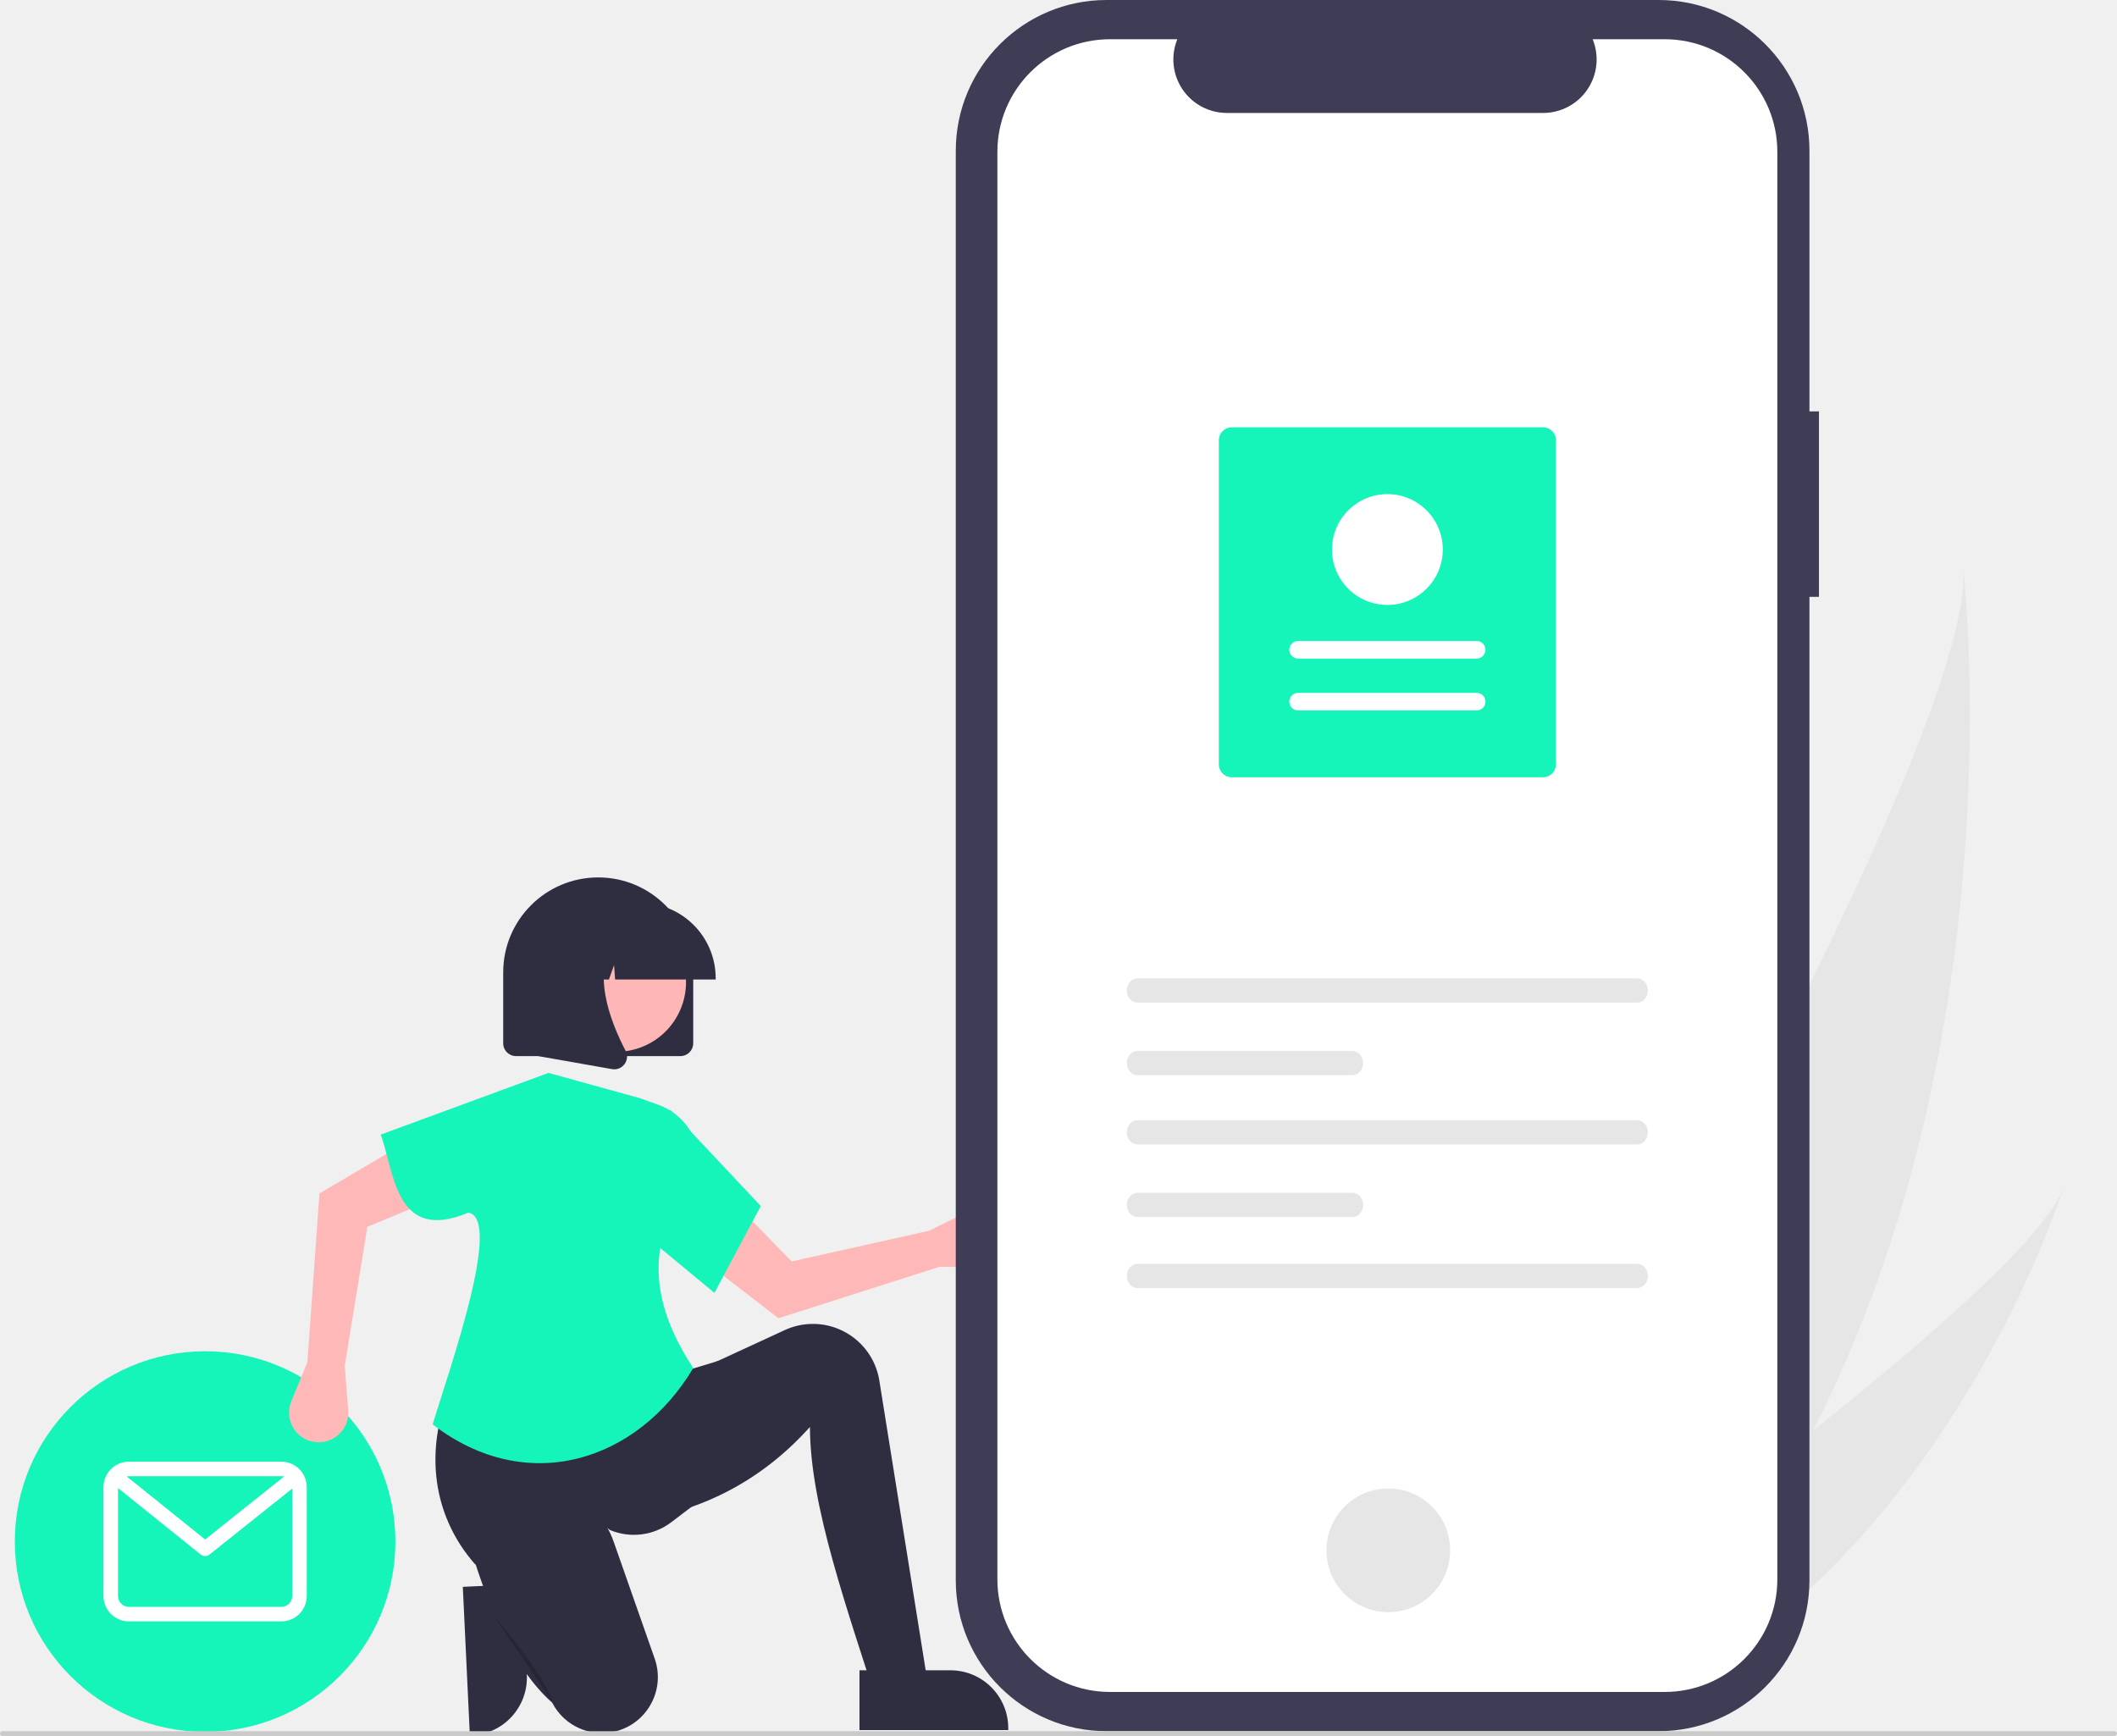
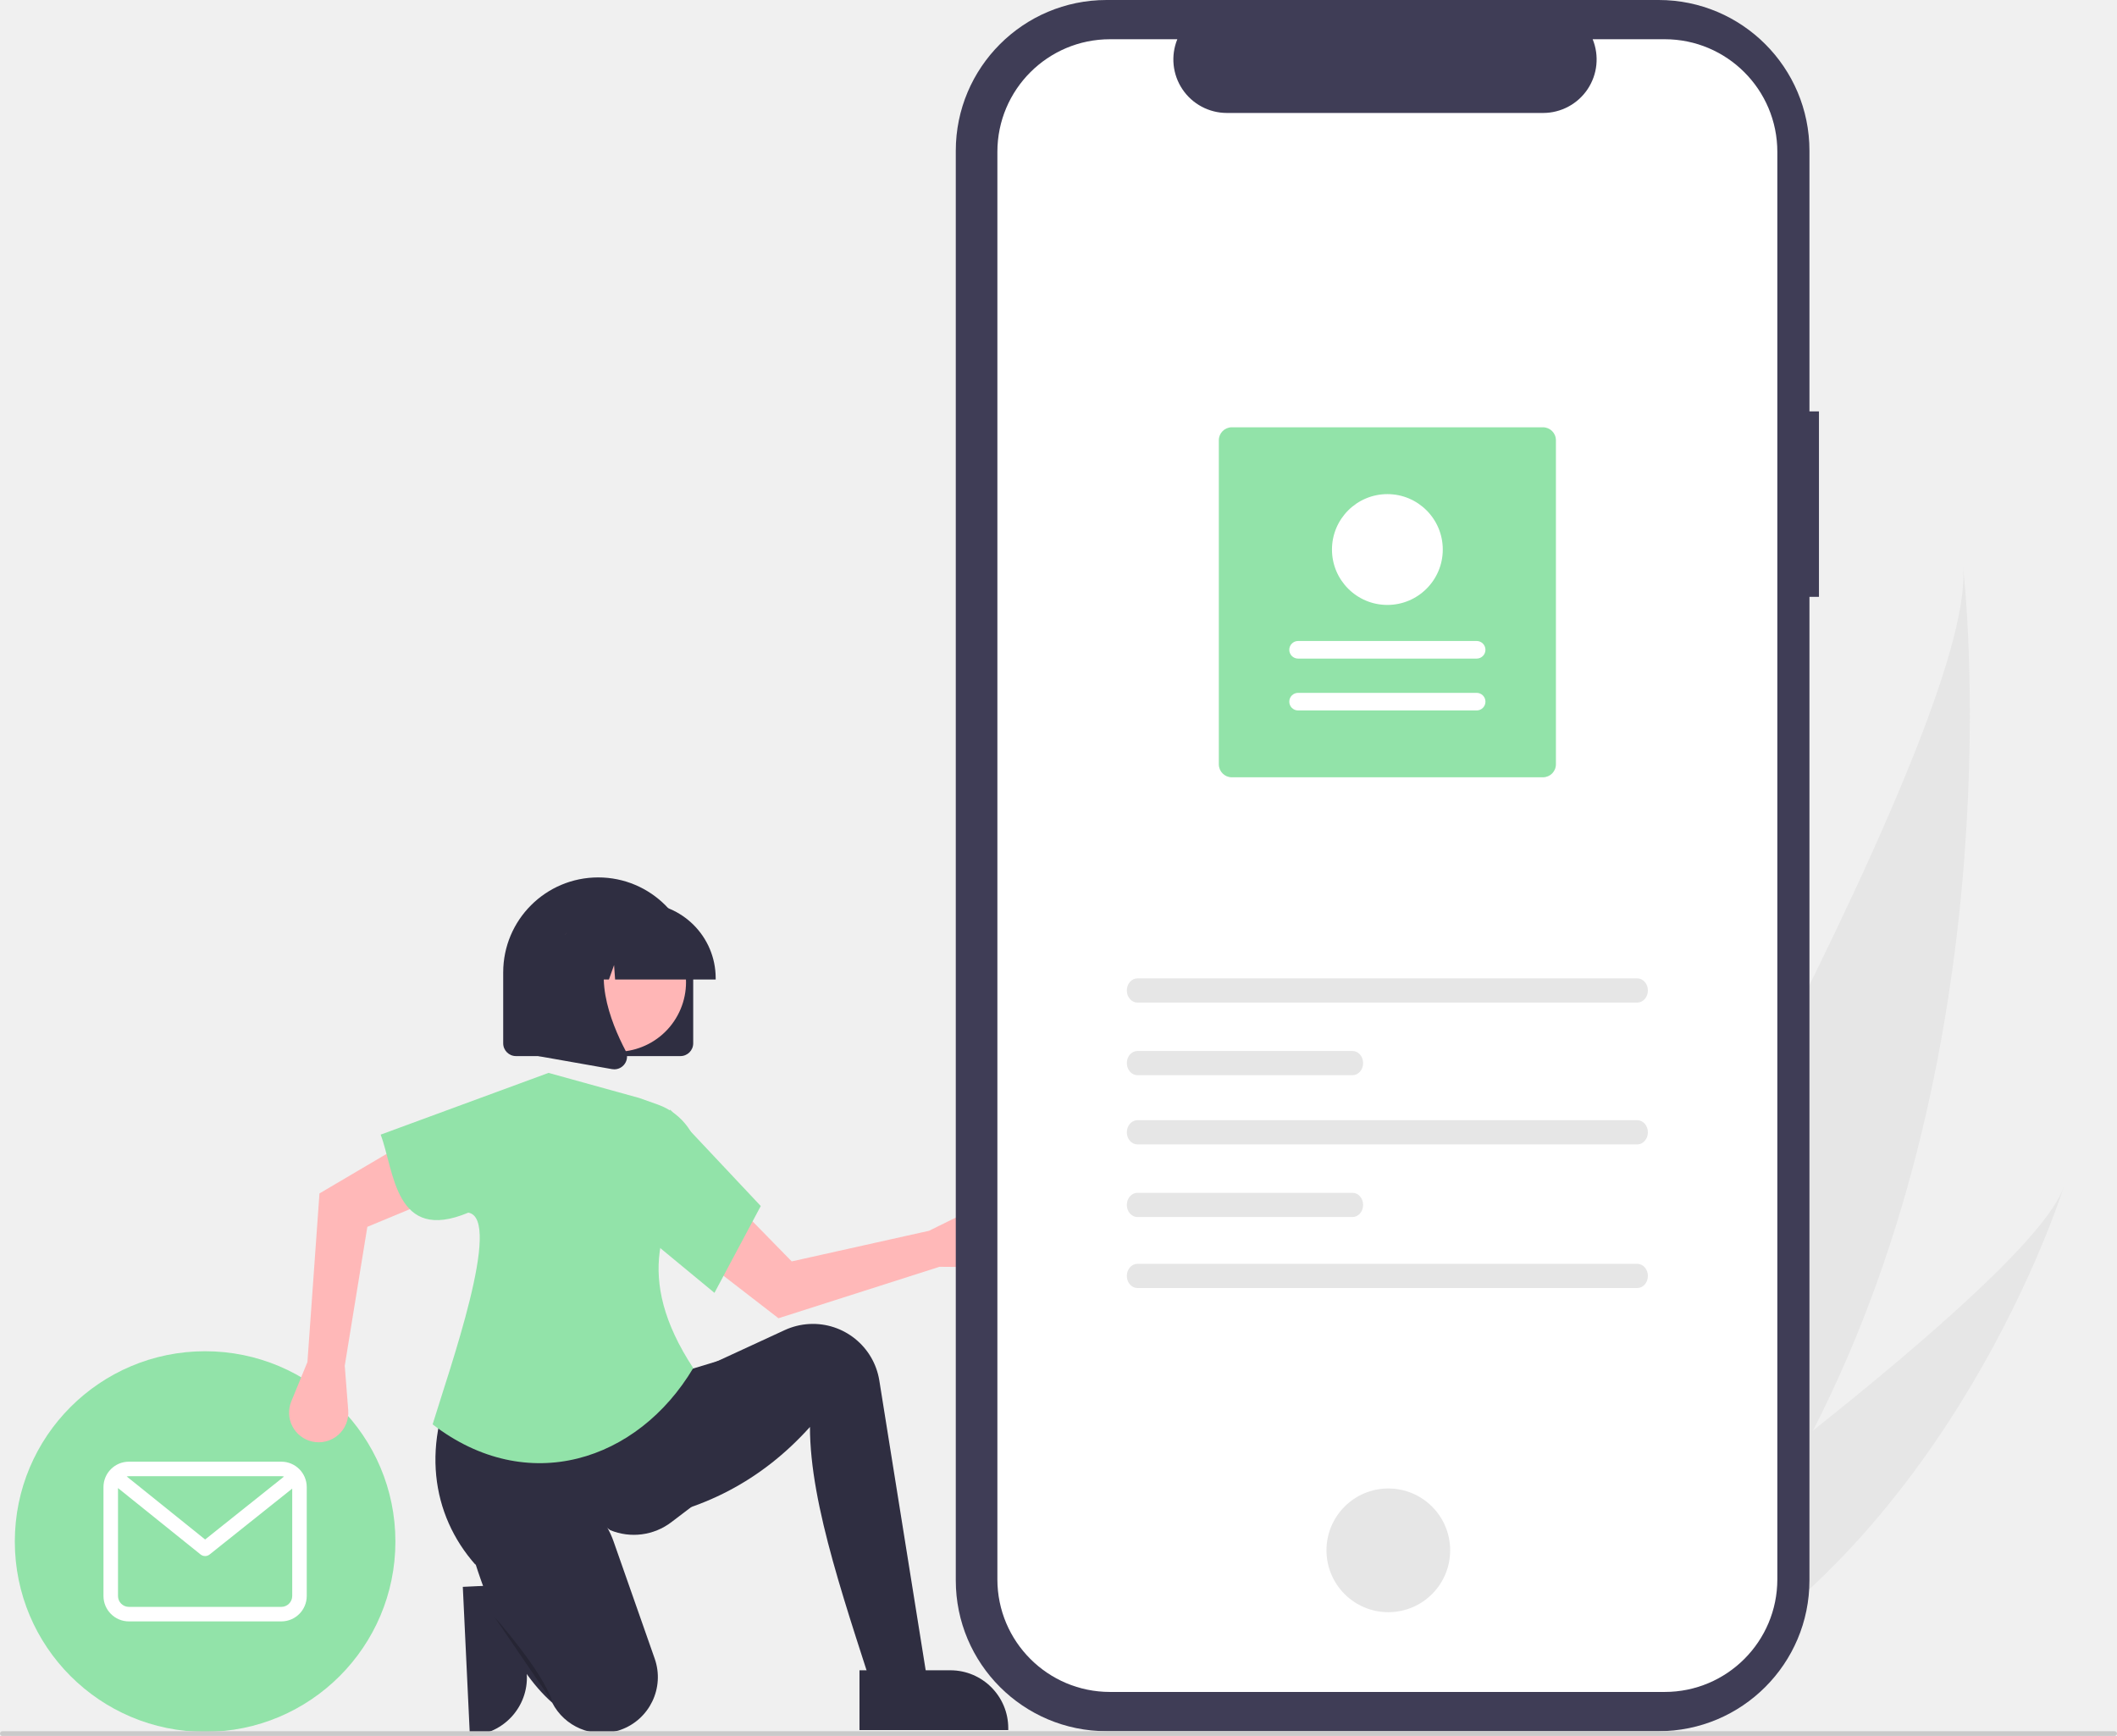
<svg xmlns="http://www.w3.org/2000/svg" data-name="Layer 1" width="890" height="729.787" viewBox="0 0 890 729.787">
  <path d="M374.677,751.016l1.81,38.157 0.0.002a24.345,24.345,0,0,1-23.164,25.469l-.79.037-2.964-62.474Z" transform="translate(-155 -85.10634)" fill="#2f2e41" />
  <path d="M917.171,686.534c-18.173,35.465-41.224,69.764-70.389,100.808-.648.701-1.302,1.384-1.962,2.079l-69.101-32.713c.423-.702.886-1.491,1.385-2.353,29.683-50.787,208.865-360.591,203.203-430.758C980.966,329.384,1002.205,520.765,917.171,686.534Z" transform="translate(-155 -85.10634)" fill="#e6e6e6" />
  <path d="M860.113,793.652c-.967.55-1.959,1.088-2.957,1.608l-51.838-24.541c.725-.514,1.569-1.122,2.539-1.806,15.881-11.403,63.105-45.613,109.314-82.38,49.658-39.511,98.152-81.964,105.354-102.228C1021.062,588.952,975.611,730.202,860.113,793.652Z" transform="translate(-155 -85.10634)" fill="#e6e6e6" />
-   <circle cx="86.23" cy="648.051" r="80" fill="#15f5ba" />
+   <circle cx="86.23" cy="648.051" r="80" fill="#92e3a9" />
  <path d="M273.275,699.586H209.184a10.694,10.694,0,0,0-10.682,10.682v45.779a10.694,10.694,0,0,0,10.682,10.682h64.091A10.694,10.694,0,0,0,283.957,756.046v-45.779A10.694,10.694,0,0,0,273.275,699.586Zm0,6.104a4.559,4.559,0,0,1,1.134.148l-33.172,26.461-32.978-26.515a4.58,4.58,0,0,1,.925-.094Zm0,54.935H209.184a4.583,4.583,0,0,1-4.578-4.578V710.679l34.711,27.909a3.052,3.052,0,0,0,3.815.007l34.72-27.697v45.148A4.583,4.583,0,0,1,273.275,760.624Z" transform="translate(-155 -85.10634)" fill="#fff" />
  <path d="M549.968,617.658l17.9.147a12.454,12.454,0,0,0,12.398-14.43h0a12.454,12.454,0,0,0-17.807-9.191L545.579,602.513l-57.737,12.876-24.735-25.289-14.208,23.401,33.378,25.788Z" transform="translate(-155 -85.10634)" fill="#ffb8b8" />
  <path d="M546.613,802.596l-21.089,4.056c-14.405-45.408-30.013-88.411-30.012-121.67-20.386,22.689-45.667,35.669-75.436,39.746l3.245-50.29,24.334-12.978,37.243-17.189a28.281,28.281,0,0,1,10.365-2.564h0a28.281,28.281,0,0,1,29.412,23.773Z" transform="translate(-155 -85.10634)" fill="#2f2e41" />
  <path d="M445.627,718.644l-8.406,6.388a26.031,26.031,0,0,1-25.662,3.345h0C387.484,710.331,370.38,715.655,354.878,742.894c-18.594-20.985-23.182-51.295-6.587-82.651L440.355,662.27l18.656-5.678Z" transform="translate(-155 -85.10634)" fill="#2f2e41" />
  <path d="M414.967,812.623h0a23.507,23.507,0,0,1-27.82-11.721c-8.274-7.287-15.255-17.721-21.309-30.409a235.353,235.353,0,0,1-11.167-28.683c-4.19-12.94,2.816-27.077,15.855-30.948q.582-.173,1.177-.326c17.406-4.469,35.281,5.571,41.231,22.528l17.301,49.308a23.507,23.507,0,0,1-14.398,29.964Q415.404,812.488,414.967,812.623Z" transform="translate(-155 -85.10634)" fill="#2f2e41" />
  <path d="M362.891,764.878s20.278,22.712,24.334,35.69" transform="translate(-155 -85.10634)" opacity="0.2" style="isolation:isolate" />
  <path d="M284.244,657.693l-6.787,16.564a12.454,12.454,0,0,0,8.791,16.872h0a12.454,12.454,0,0,0,15.149-13.118l-1.462-18.767,9.496-58.388,32.669-13.57-16.448-21.885L289.309,586.811Z" transform="translate(-155 -85.10634)" fill="#ffb8b8" />
-   <path d="M446.438,660.242c-23.306,39.147-69.767,54.306-109.56,23.652,7-23,29.6-86.567,15-89-31,13-31.045-17.523-36.843-32.799l70.569-25.956,38.123,10.545,7.815,2.773a26.42,26.42,0,0,1,17.582,24.537C433.109,597.129,421.254,621.809,446.438,660.242Z" transform="translate(-155 -85.10634)" fill="#15f5ba" />
-   <path d="M455.361,628.608,427.377,605.491l9.328-53.94,38.123,40.557Z" transform="translate(-155 -85.10634)" fill="#15f5ba" />
-   <path id="bc7f4772-a479-43ba-84b6-0038831d0625-35" data-name="b82a9922-ead1-40af-af3b-f133b244cde7" d="M919.705,258.051h-4v-109.545a63.4,63.4,0,0,0-63.4-63.4h-232.087a63.4,63.4,0,0,0-63.4,63.4v600.974a63.4,63.4,0,0,0,63.4,63.4H852.303a63.4,63.4,0,0,0,63.4-63.4V336.027h4Z" transform="translate(-155 -85.10634)" fill="#3f3d56" />
-   <path id="e7549b14-e146-4c1f-8b4f-7638ef62aaf0-36" data-name="b2a7827b-2d2c-407d-93be-35e4c67116bc" d="M854.862,101.599h-30.295a22.495,22.495,0,0,1-20.828,30.994h-132.959a22.495,22.495,0,0,1-20.827-30.991h-28.3a47.348,47.348,0,0,0-47.348,47.348v600.089a47.348,47.348,0,0,0,47.348,47.348H854.854a47.348,47.348,0,0,0,47.348-47.348v-0h0V148.947a47.348,47.348,0,0,0-47.348-47.348h.009Z" transform="translate(-155 -85.10634)" fill="#fff" />
+   <path d="M446.438,660.242c-23.306,39.147-69.767,54.306-109.56,23.652,7-23,29.6-86.567,15-89-31,13-31.045-17.523-36.843-32.799l70.569-25.956,38.123,10.545,7.815,2.773a26.42,26.42,0,0,1,17.582,24.537C433.109,597.129,421.254,621.809,446.438,660.242Z" transform="translate(-155 -85.10634)" fill="#92e3a9" />
+   <path d="M455.361,628.608,427.377,605.491l9.328-53.94,38.123,40.557Z" transform="translate(-155 -85.10634)" fill="#92e3a9" />
+   <path id="bc7f4772-a479-43ba-84b6-0038831d0625-90" data-name="b82a9922-ead1-40af-af3b-f133b244cde7" d="M919.705,258.051h-4v-109.545a63.4,63.4,0,0,0-63.4-63.4h-232.087a63.4,63.4,0,0,0-63.4,63.4v600.974a63.4,63.4,0,0,0,63.4,63.4H852.303a63.4,63.4,0,0,0,63.4-63.4V336.027h4Z" transform="translate(-155 -85.10634)" fill="#3f3d56" />
+   <path id="e7549b14-e146-4c1f-8b4f-7638ef62aaf0-91" data-name="b2a7827b-2d2c-407d-93be-35e4c67116bc" d="M854.862,101.599h-30.295a22.495,22.495,0,0,1-20.828,30.994h-132.959a22.495,22.495,0,0,1-20.827-30.991h-28.3a47.348,47.348,0,0,0-47.348,47.348v600.089a47.348,47.348,0,0,0,47.348,47.348H854.854a47.348,47.348,0,0,0,47.348-47.348v-0h0V148.947a47.348,47.348,0,0,0-47.348-47.348h.009Z" transform="translate(-155 -85.10634)" fill="#fff" />
  <circle id="f4a12a6a-3235-4aa9-87a4-fdfa38e5097e" data-name="e6b07811-3d0f-4972-ba4c-46b0c6566e33" cx="583.658" cy="651.746" r="26" fill="#e6e6e6" />
  <path d="M633.182,496.405c-2.458,0-4.458,2.283-4.458,5.088s2,5.088,4.458,5.088H843.325c2.458,0,4.458-2.283,4.458-5.088s-2-5.088-4.458-5.088Z" transform="translate(-155 -85.10634)" fill="#e6e6e6" />
  <path d="M633.182,616.405c-2.458,0-4.458,2.283-4.458,5.088s2,5.088,4.458,5.088H843.325c2.458,0,4.458-2.283,4.458-5.088s-2-5.088-4.458-5.088Z" transform="translate(-155 -85.10634)" fill="#e6e6e6" />
  <path d="M633.182,526.932c-2.458,0-4.458,2.283-4.458,5.088s2,5.088,4.458,5.088h90.425c2.458,0,4.458-2.283,4.458-5.088s-2-5.088-4.458-5.088Z" transform="translate(-155 -85.10634)" fill="#e6e6e6" />
  <path d="M633.182,556.03c-2.458,0-4.458,2.283-4.458,5.088s2,5.088,4.458,5.088H843.325c2.458,0,4.458-2.283,4.458-5.088s-2-5.088-4.458-5.088Z" transform="translate(-155 -85.10634)" fill="#e6e6e6" />
  <path d="M633.182,586.558c-2.458,0-4.458,2.283-4.458,5.088s2,5.088,4.458,5.088h90.425c2.458,0,4.458-2.283,4.458-5.088s-2-5.088-4.458-5.088Z" transform="translate(-155 -85.10634)" fill="#e6e6e6" />
-   <path d="M672.853,264.733H803.667a5.457,5.457,0,0,1,5.451,5.451V406.421a5.457,5.457,0,0,1-5.451,5.451H672.853a5.457,5.457,0,0,1-5.451-5.451V270.184A5.457,5.457,0,0,1,672.853,264.733Z" transform="translate(-155 -85.10634)" fill="#15f5ba" />
+   <path d="M672.853,264.733H803.667a5.457,5.457,0,0,1,5.451,5.451V406.421a5.457,5.457,0,0,1-5.451,5.451H672.853a5.457,5.457,0,0,1-5.451-5.451V270.184A5.457,5.457,0,0,1,672.853,264.733Z" transform="translate(-155 -85.10634)" fill="#92e3a9" />
  <path d="M775.793,383.777a3.7,3.7,0,1,0,.004-7.401H700.727a3.7,3.7,0,1,0-.004,7.401H775.793Z" transform="translate(-155 -85.10634)" fill="#fff" />
  <path d="M775.793,361.975a3.7,3.7,0,0,0,0-7.401H700.727a3.7,3.7,0,1,0-.004,7.401H775.793Z" transform="translate(-155 -85.10634)" fill="#fff" />
  <path d="M738.26,292.828a23.293,23.293,0,1,1-23.293,23.293v0A23.319,23.319,0,0,1,738.26,292.828Z" transform="translate(-155 -85.10634)" fill="#fff" />
  <path d="M441.064,529.077H371.914a5.371,5.371,0,0,1-5.365-5.365V493.906a39.94,39.94,0,1,1,79.88,0v29.806A5.371,5.371,0,0,1,441.064,529.077Z" transform="translate(-155 -85.10634)" fill="#2f2e41" />
  <circle cx="414.124" cy="497.999" r="29.283" transform="translate(-376.4859 537.3971) rotate(-61.33682)" fill="#ffb6b6" />
  <path d="M455.878,496.886H413.595l-.434-6.071-2.168,6.071h-6.511l-.859-12.032-4.297,12.032h-12.598V496.29a31.63,31.63,0,0,1,31.594-31.594h5.961A31.63,31.63,0,0,1,455.878,496.29Z" transform="translate(-155 -85.10634)" fill="#2f2e41" />
  <path d="M413.248,534.64a5.481,5.481,0,0,1-.949-.084l-30.962-5.463V477.923h34.083l-.844.984c-11.74,13.692-2.895,35.894,3.422,47.91a5.286,5.286,0,0,1-.42,5.612A5.344,5.344,0,0,1,413.248,534.64Z" transform="translate(-155 -85.10634)" fill="#2f2e41" />
  <path d="M516.333,787.282l38.2-.002h.002A24.345,24.345,0,0,1,578.878,811.624v.791l-62.544.002Z" transform="translate(-155 -85.10634)" fill="#2f2e41" />
  <path d="M1044,814.894H156a1,1,0,0,1,0-2h888a1,1,0,0,1,0,2Z" transform="translate(-155 -85.10634)" fill="#cacaca" />
</svg>
